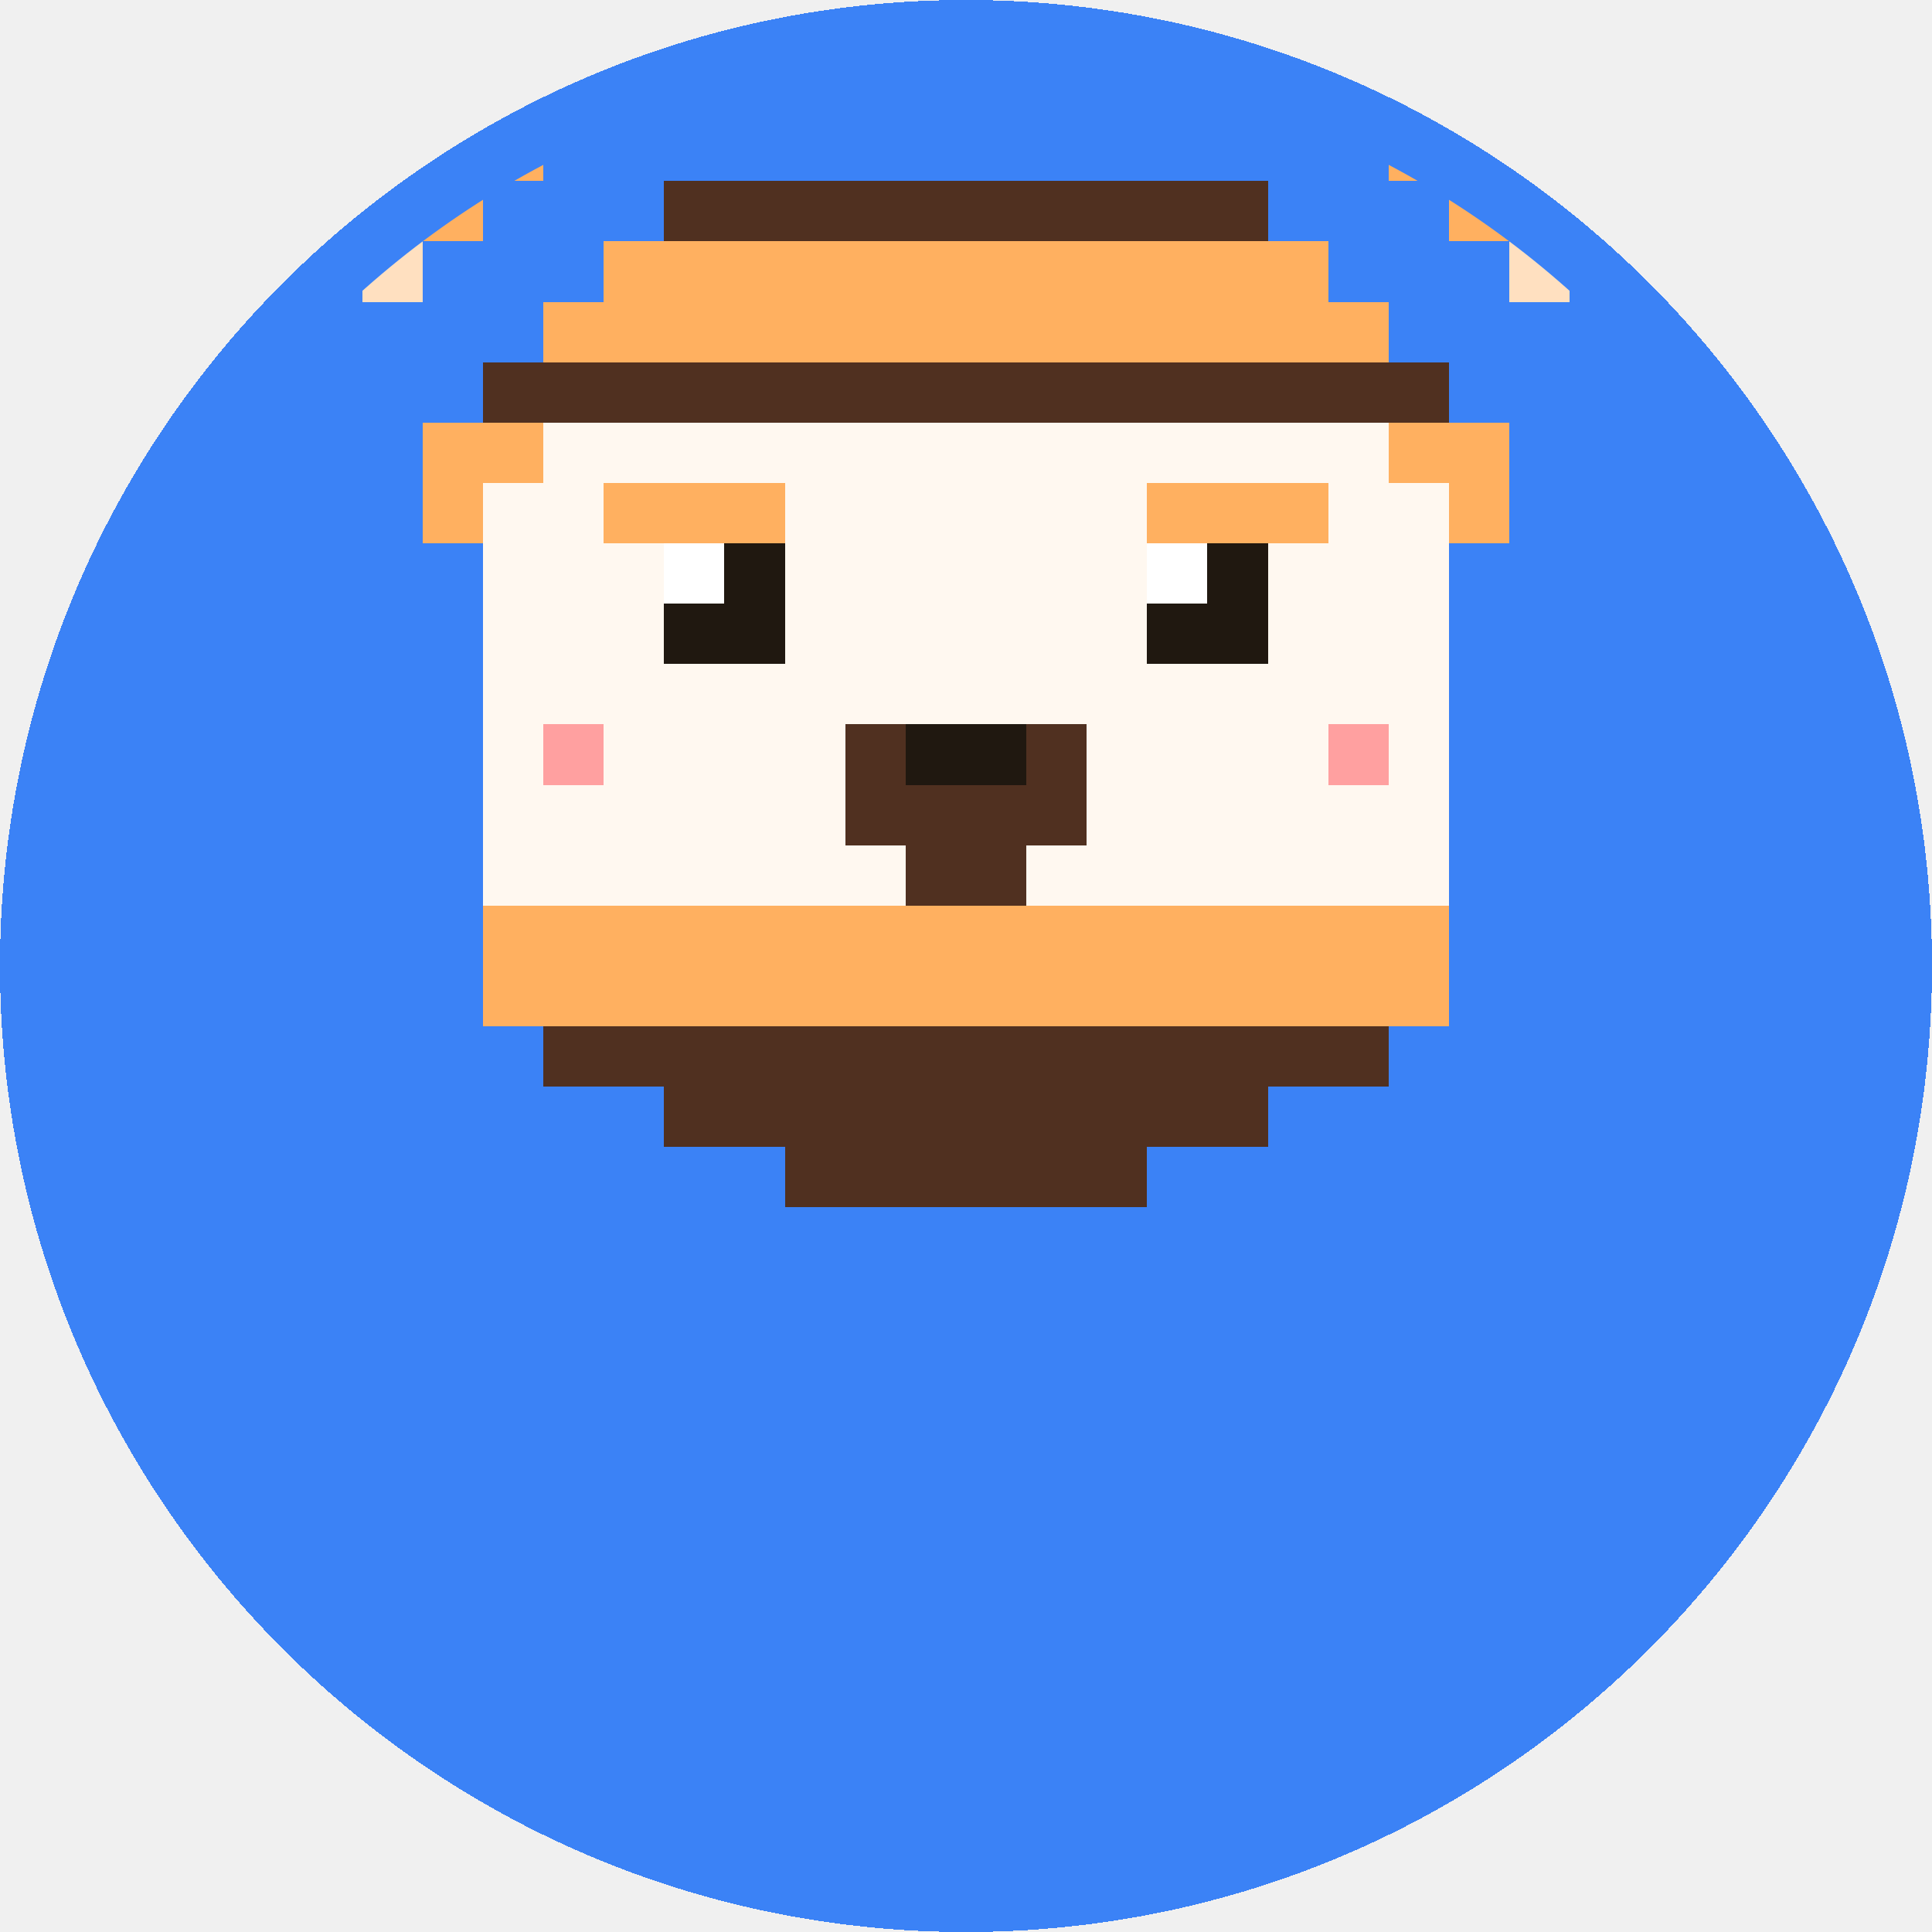
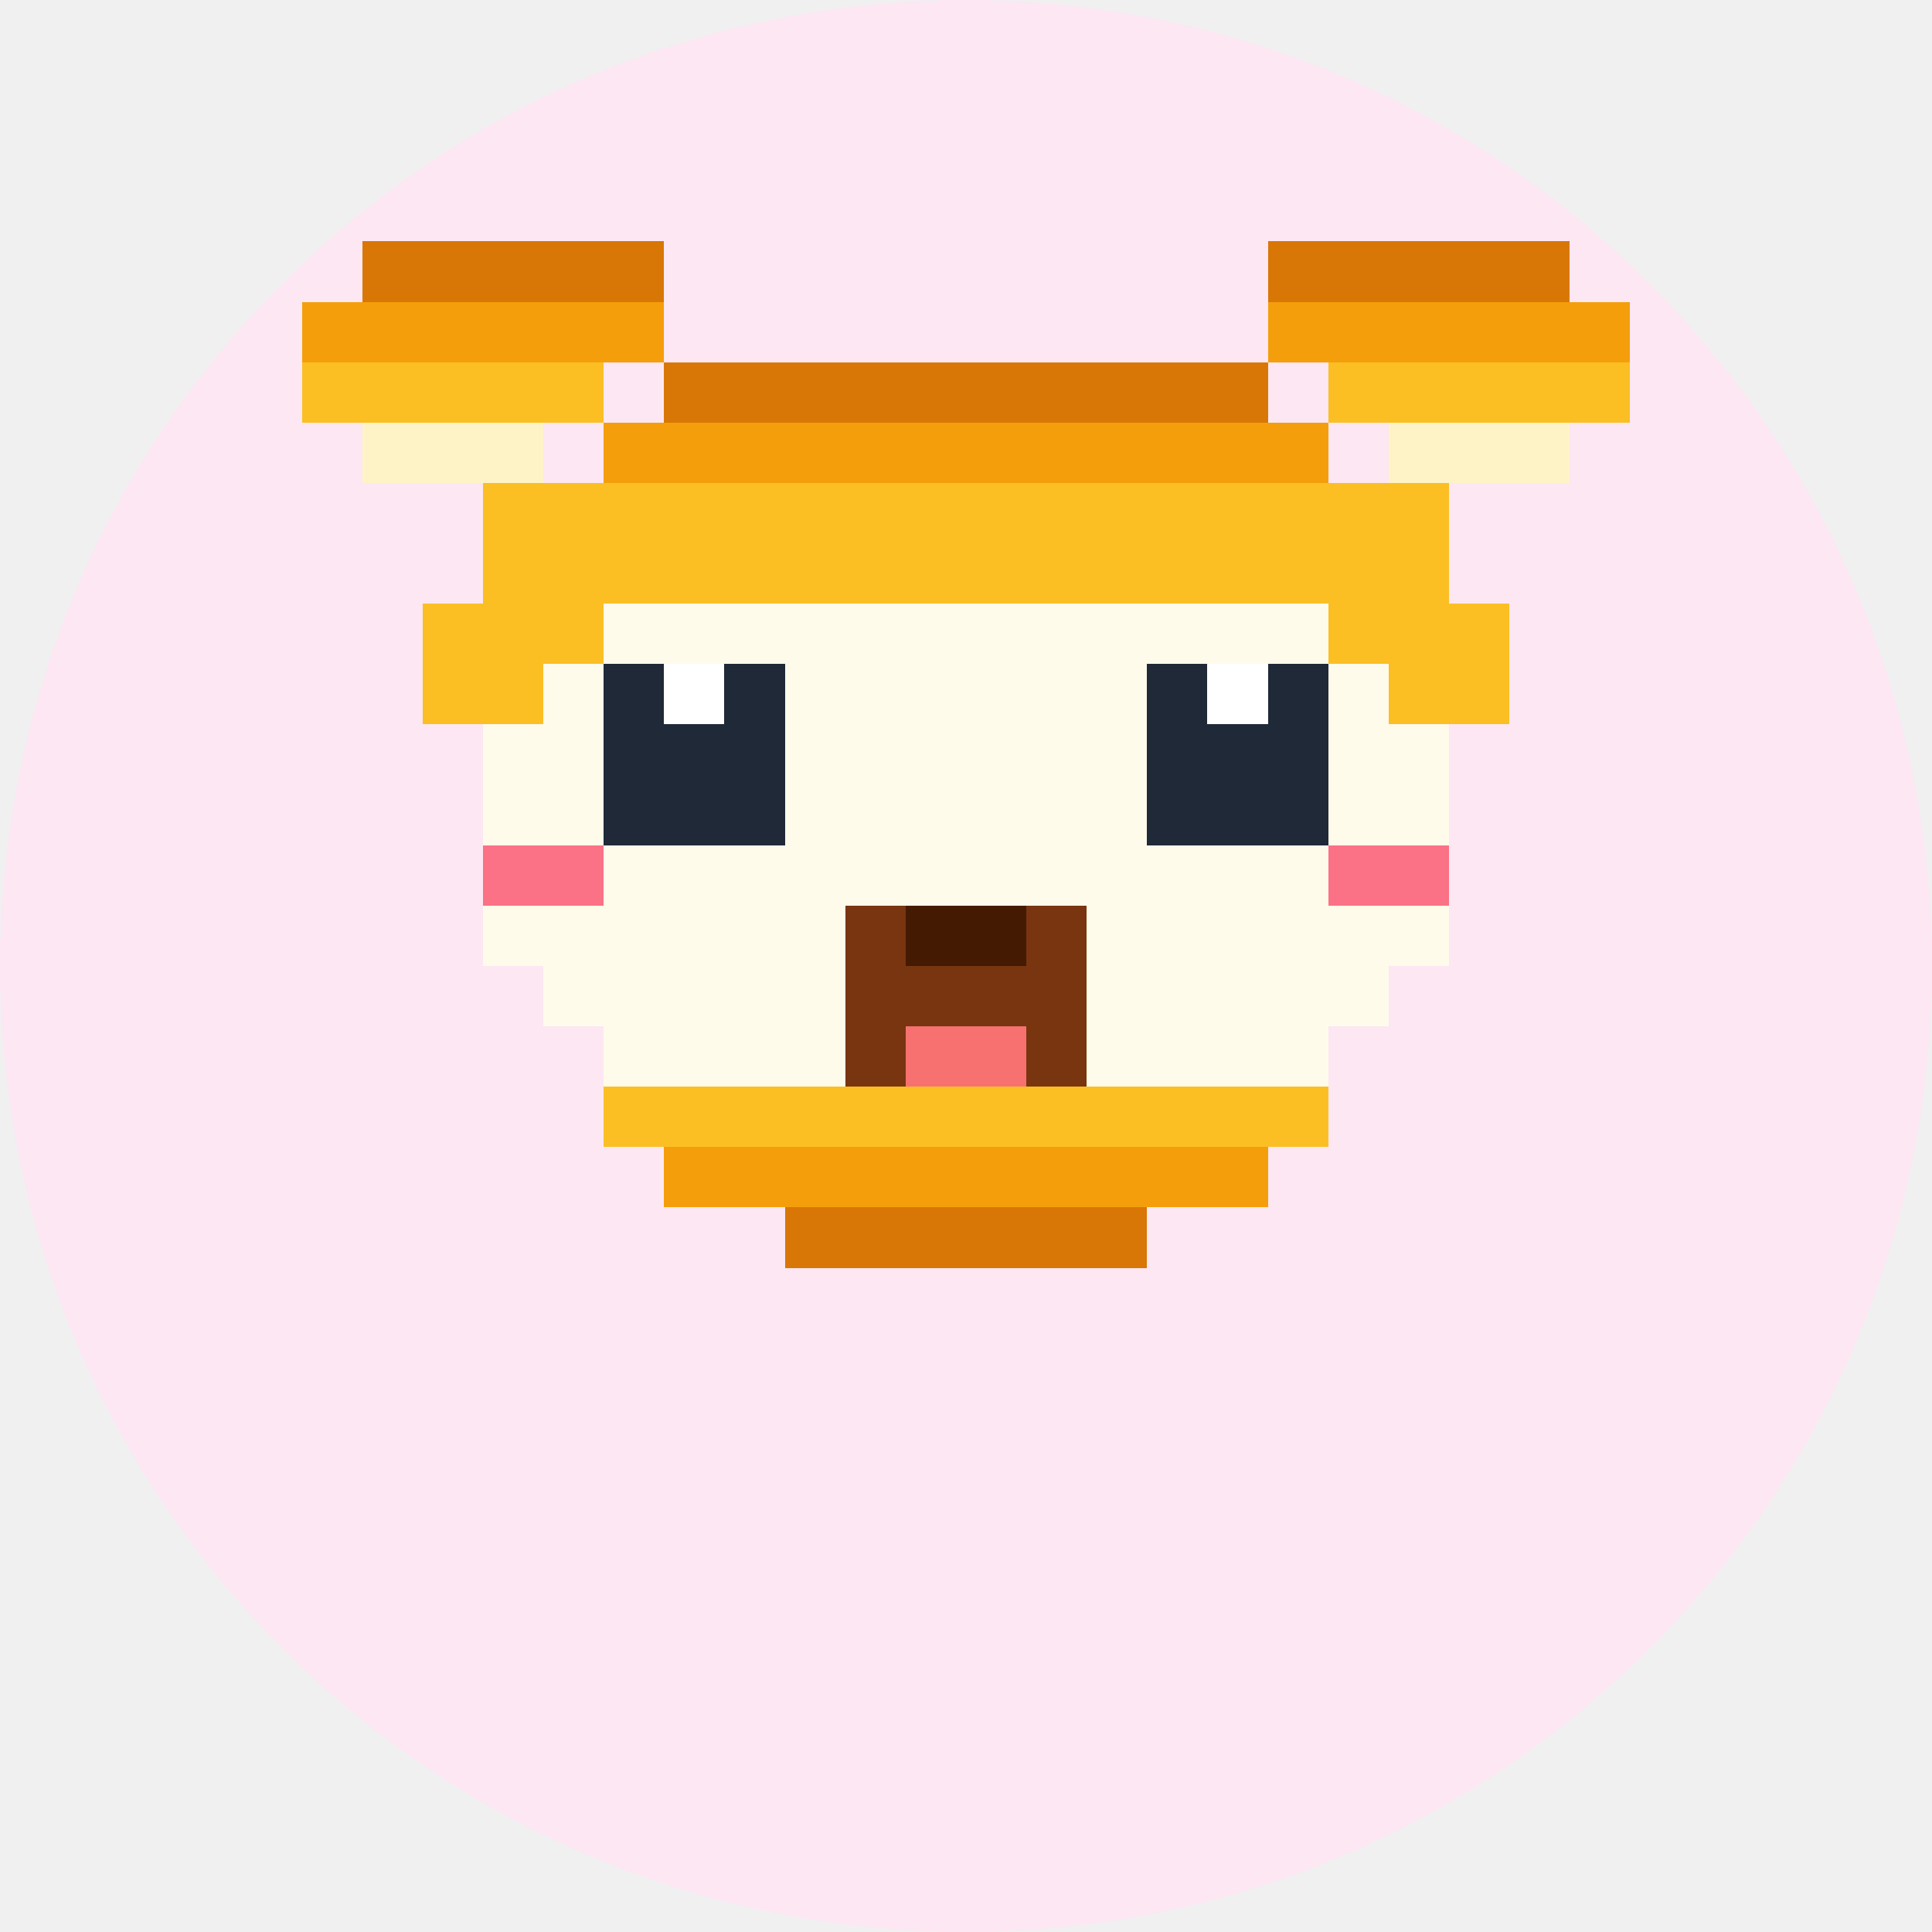
<svg xmlns="http://www.w3.org/2000/svg" viewBox="0 0 32 32" width="128" height="128" shape-rendering="crispEdges">
  <defs>
    <clipPath id="circle">
      <circle cx="16" cy="16" r="15" />
    </clipPath>
  </defs>
-   <circle cx="16" cy="16" r="16" fill="#3b82f6" />
-   <g clip-path="url(#circle)">
-     <rect x="5" y="2" width="1" height="1" fill="#503020" />
-     <rect x="6" y="1" width="1" height="1" fill="#503020" />
-     <rect x="7" y="1" width="2" height="1" fill="#FFB060" />
-     <rect x="6" y="2" width="3" height="1" fill="#FFB060" />
-     <rect x="6" y="3" width="2" height="1" fill="#FFB060" />
-     <rect x="6" y="4" width="1" height="1" fill="#FFE0C0" />
-     <rect x="26" y="2" width="1" height="1" fill="#503020" />
-     <rect x="24" y="1" width="1" height="1" fill="#503020" />
-     <rect x="23" y="1" width="2" height="1" fill="#FFB060" />
-     <rect x="23" y="2" width="3" height="1" fill="#FFB060" />
-     <rect x="24" y="3" width="2" height="1" fill="#FFB060" />
-     <rect x="25" y="4" width="1" height="1" fill="#FFE0C0" />
-     <rect x="11" y="3" width="10" height="1" fill="#503020" />
-     <rect x="10" y="4" width="12" height="1" fill="#FFB060" />
-     <rect x="9" y="5" width="14" height="1" fill="#FFB060" />
-     <rect x="8" y="6" width="16" height="1" fill="#503020" />
-     <rect x="7" y="7" width="18" height="1" fill="#FFB060" />
-     <rect x="7" y="8" width="18" height="1" fill="#FFB060" />
-     <rect x="9" y="7" width="14" height="8" fill="#FFF8F0" />
-     <rect x="8" y="8" width="16" height="7" fill="#FFF8F0" />
-     <rect x="11" y="9" width="2" height="2" fill="#201810" />
-     <rect x="19" y="9" width="2" height="2" fill="#201810" />
-     <rect x="11" y="9" width="1" height="1" fill="#FFF" />
-     <rect x="19" y="9" width="1" height="1" fill="#FFF" />
-     <rect x="10" y="8" width="3" height="1" fill="#FFB060" />
-     <rect x="19" y="8" width="3" height="1" fill="#FFB060" />
-     <rect x="14" y="12" width="4" height="2" fill="#503020" />
-     <rect x="15" y="12" width="2" height="1" fill="#201810" />
-     <rect x="15" y="14" width="2" height="1" fill="#503020" />
-     <rect x="13" y="15" width="6" height="1" fill="#FFF8F0" />
-     <rect x="14" y="15" width="4" height="1" fill="#FF8080" />
-     <rect x="9" y="12" width="1" height="1" fill="#FFA0A0" />
-     <rect x="22" y="12" width="1" height="1" fill="#FFA0A0" />
-     <rect x="8" y="15" width="16" height="2" fill="#FFB060" />
-     <rect x="9" y="17" width="14" height="1" fill="#503020" />
-     <rect x="11" y="18" width="10" height="1" fill="#503020" />
-     <rect x="13" y="19" width="6" height="1" fill="#503020" />
+   <circle cx="16" cy="16" r="16" fill="#fce7f3" />
+   <g>
+     <rect x="6" y="4" width="5" height="1" fill="#d97706" />
+     <rect x="5" y="5" width="6" height="1" fill="#f59e0b" />
+     <rect x="5" y="6" width="5" height="1" fill="#fbbf24" />
+     <rect x="6" y="7" width="3" height="1" fill="#fef3c7" />
+     <rect x="21" y="4" width="5" height="1" fill="#d97706" />
+     <rect x="21" y="5" width="6" height="1" fill="#f59e0b" />
+     <rect x="22" y="6" width="5" height="1" fill="#fbbf24" />
+     <rect x="23" y="7" width="3" height="1" fill="#fef3c7" />
+     <rect x="11" y="6" width="10" height="1" fill="#d97706" />
+     <rect x="10" y="7" width="12" height="1" fill="#f59e0b" />
+     <rect x="8" y="8" width="16" height="2" fill="#fbbf24" />
+     <rect x="7" y="10" width="18" height="2" fill="#fbbf24" />
+     <rect x="10" y="10" width="12" height="8" fill="#fffbeb" />
+     <rect x="9" y="11" width="14" height="6" fill="#fffbeb" />
+     <rect x="8" y="12" width="16" height="4" fill="#fffbeb" />
+     <rect x="10" y="11" width="3" height="3" fill="#1f2937" />
+     <rect x="19" y="11" width="3" height="3" fill="#1f2937" />
+     <rect x="11" y="11" width="1" height="1" fill="#fff" />
+     <rect x="20" y="11" width="1" height="1" fill="#fff" />
+     <rect x="14" y="15" width="4" height="2" fill="#78350f" />
+     <rect x="15" y="15" width="2" height="1" fill="#451a03" />
+     <rect x="14" y="17" width="4" height="1" fill="#78350f" />
+     <rect x="15" y="17" width="2" height="1" fill="#f87171" />
+     <rect x="8" y="14" width="2" height="1" fill="#fb7185" />
+     <rect x="22" y="14" width="2" height="1" fill="#fb7185" />
+     <rect x="10" y="18" width="12" height="1" fill="#fbbf24" />
+     <rect x="11" y="19" width="10" height="1" fill="#f59e0b" />
+     <rect x="13" y="20" width="6" height="1" fill="#d97706" />
  </g>
</svg>
